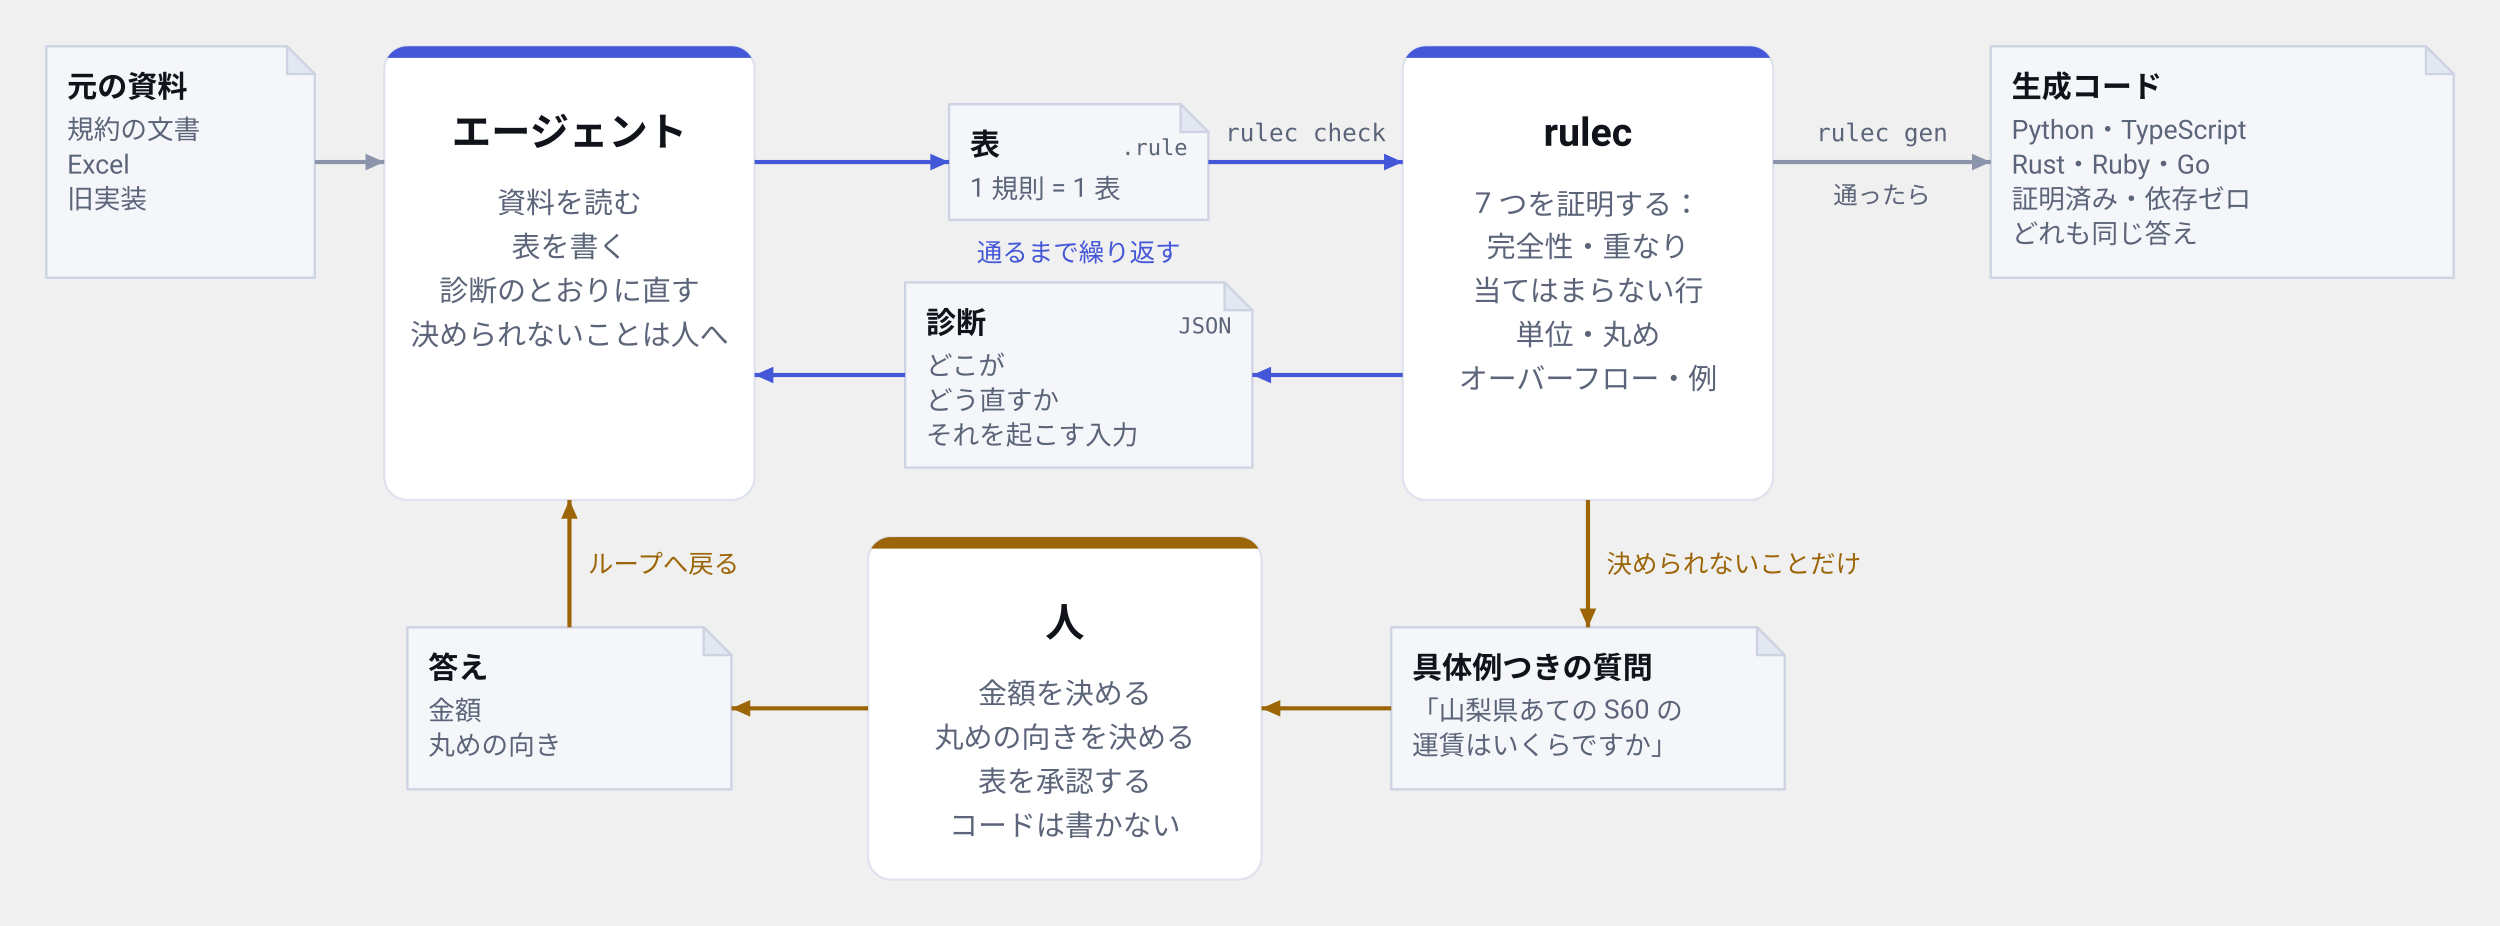
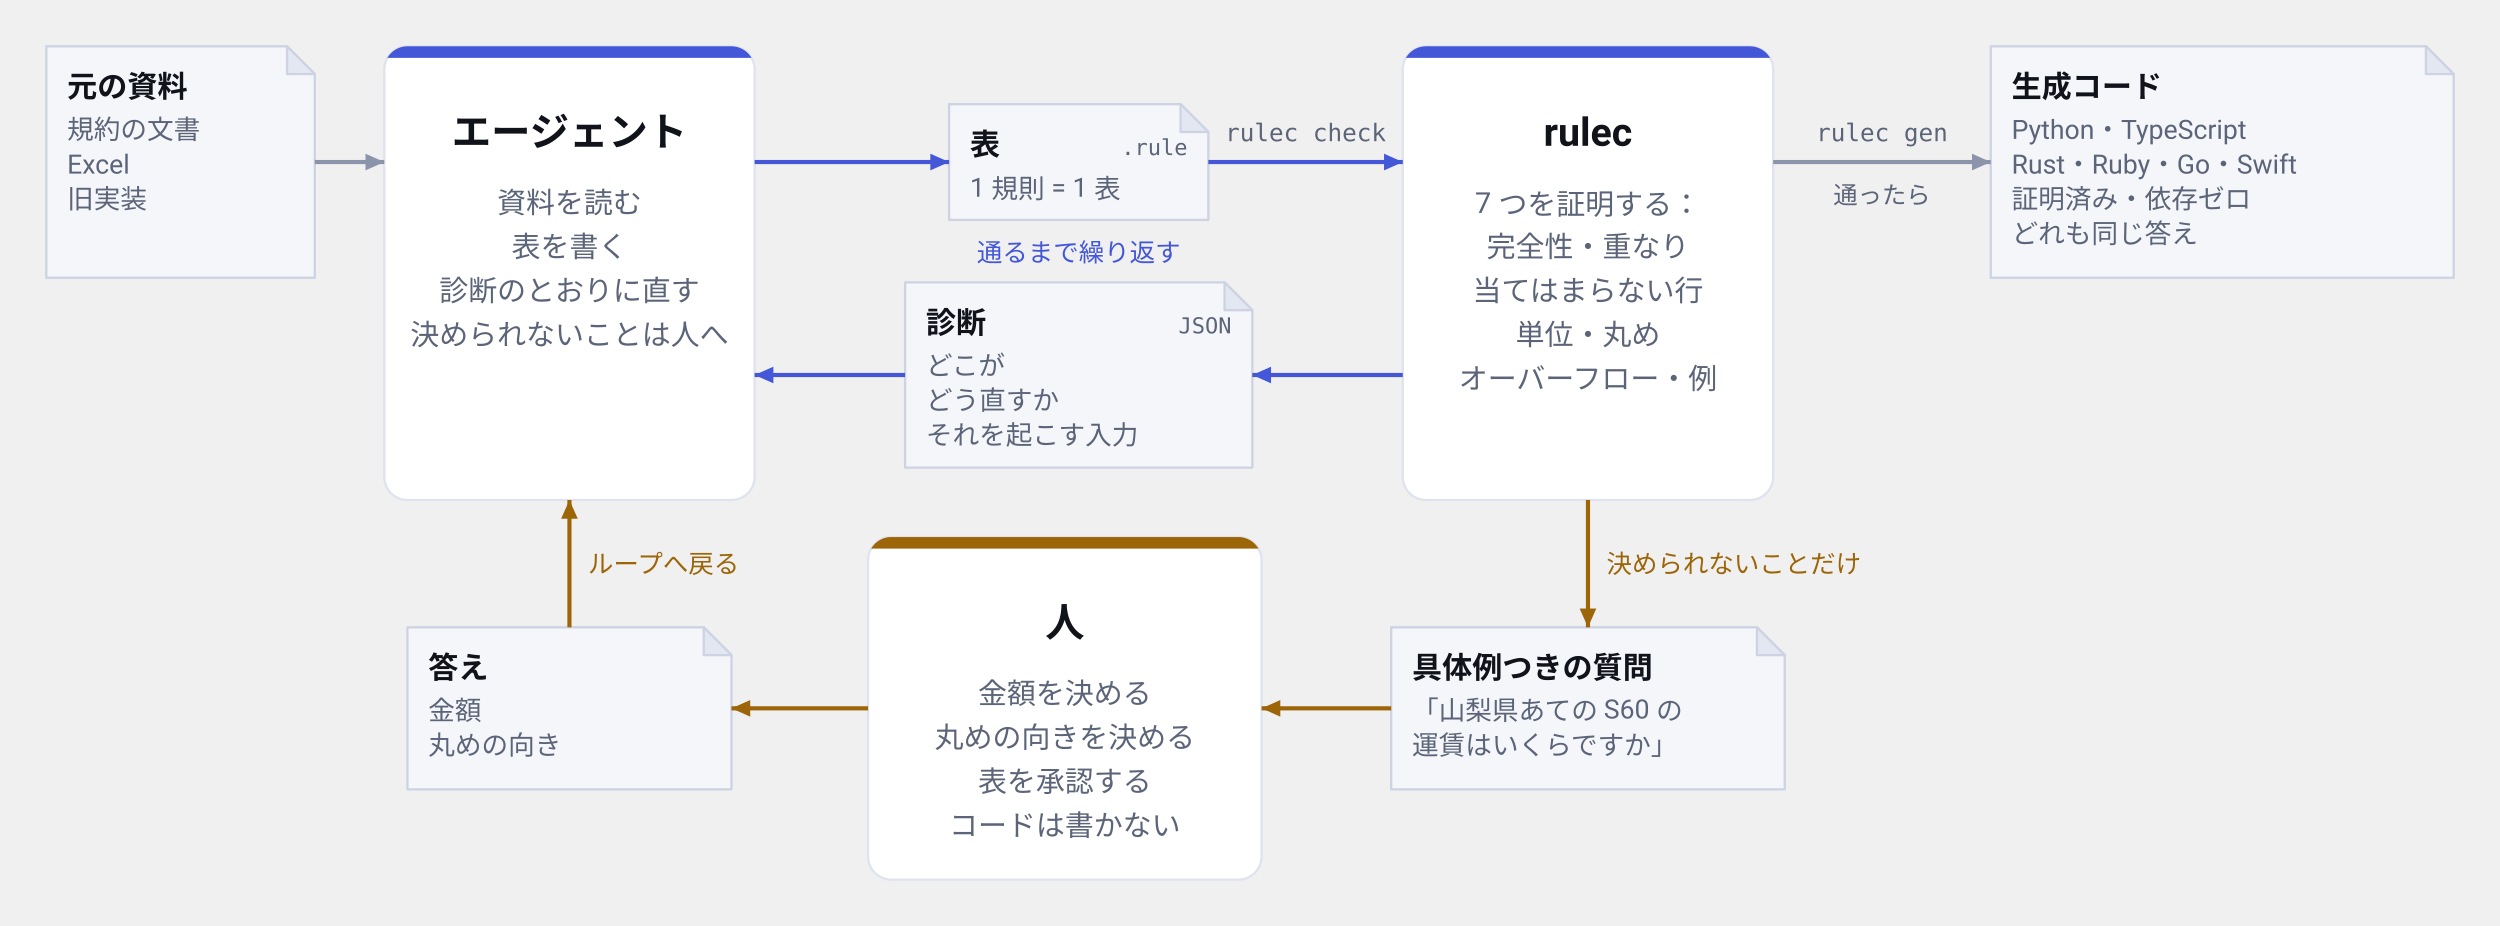
- <svg xmlns="http://www.w3.org/2000/svg" viewBox="0 0 1080 400" width="1080" height="400" role="img" aria-label="エージェントが資料を読んで表（.rule）を書き、rulec check にかける。rulec は診断（どこが・どう直すか・それを起こす入力）を返し、エージェントが直して、表が通るまで繰り返す。道具では決められないことだけが具体例つきの質問として人に渡り、人は金額と丸めの向きを答える。表が通ると rulec gen が証明済みの Python・TypeScript・Rust・Ruby・Go を出す。" font-family="-apple-system, BlinkMacSystemFont, &quot;Hiragino Sans&quot;, &quot;Noto Sans JP&quot;, &quot;Yu Gothic&quot;, Meiryo, &quot;Segoe UI&quot;, Roboto, sans-serif">
+ <svg xmlns="http://www.w3.org/2000/svg" viewBox="0 0 1080 400" width="1080" height="400" role="img" aria-label="エージェントが資料を読んで表（.rule）を書き、rulec check にかける。rulec は診断（どこが・どう直すか・それを起こす入力）を返し、エージェントが直して、表が通るまで繰り返す。道具では決められないことだけが具体例つきの質問として人に渡り、人は金額と丸めの向きを答える。表が通ると rulec gen が証明済みの Python・TypeScript・Rust・Ruby・Go・Swift を出す。" font-family="-apple-system, BlinkMacSystemFont, &quot;Hiragino Sans&quot;, &quot;Noto Sans JP&quot;, &quot;Yu Gothic&quot;, Meiryo, &quot;Segoe UI&quot;, Roboto, sans-serif">
  <defs>
    <marker id="head-neutral" viewBox="0 0 10 10" refX="9" refY="5" markerWidth="9" markerHeight="9" markerUnits="userSpaceOnUse" orient="auto">
      <path d="M0,1 L9,5 L0,9 Z" fill="#8b94ab" />
    </marker>
    <marker id="head-accent" viewBox="0 0 10 10" refX="9" refY="5" markerWidth="9" markerHeight="9" markerUnits="userSpaceOnUse" orient="auto">
      <path d="M0,1 L9,5 L0,9 Z" fill="#4457d8" />
    </marker>
    <marker id="head-human" viewBox="0 0 10 10" refX="9" refY="5" markerWidth="9" markerHeight="9" markerUnits="userSpaceOnUse" orient="auto">
      <path d="M0,1 L9,5 L0,9 Z" fill="#9c6508" />
    </marker>
  </defs>
  <clipPath id="clip-agent">
    <rect x="166" y="20" width="160" height="196" rx="10" />
  </clipPath>
  <rect x="166" y="20" width="160" height="196" rx="10" fill="#ffffff" stroke="#dfe3ee" />
  <rect x="166" y="20" width="160" height="5" fill="#4457d8" clip-path="url(#clip-agent)" />
  <text x="246.0" y="63" font-size="17" font-weight="700" text-anchor="middle" fill="#10131a">エージェント</text>
  <text x="246.0" y="92" font-size="12.5" font-weight="400" text-anchor="middle" fill="#5b6478">資料を読む</text>
  <text x="246.0" y="111" font-size="12.5" font-weight="400" text-anchor="middle" fill="#5b6478">表を書く</text>
  <text x="246.0" y="130" font-size="12.5" font-weight="400" text-anchor="middle" fill="#5b6478">診断のとおりに直す</text>
  <text x="246.0" y="149" font-size="12.5" font-weight="400" text-anchor="middle" fill="#5b6478">決められないことは人へ</text>
  <clipPath id="clip-rulec">
    <rect x="606" y="20" width="160" height="196" rx="10" />
  </clipPath>
  <rect x="606" y="20" width="160" height="196" rx="10" fill="#ffffff" stroke="#dfe3ee" />
  <rect x="606" y="20" width="160" height="5" fill="#4457d8" clip-path="url(#clip-rulec)" />
  <text x="686.0" y="63" font-size="17" font-weight="700" text-anchor="middle" fill="#10131a">rulec</text>
  <text x="686.0" y="92" font-size="12.5" font-weight="400" text-anchor="middle" fill="#5b6478">7 つを証明する：</text>
  <text x="686.0" y="111" font-size="12.5" font-weight="400" text-anchor="middle" fill="#5b6478">完全性・重なり</text>
  <text x="686.0" y="130" font-size="12.5" font-weight="400" text-anchor="middle" fill="#5b6478">当てはまらない行</text>
  <text x="686.0" y="149" font-size="12.5" font-weight="400" text-anchor="middle" fill="#5b6478">単位・丸め</text>
  <text x="686.0" y="168" font-size="12.5" font-weight="400" text-anchor="middle" fill="#5b6478">オーバーフロー・例</text>
  <clipPath id="clip-person">
    <rect x="375" y="232" width="170" height="148" rx="10" />
  </clipPath>
  <rect x="375" y="232" width="170" height="148" rx="10" fill="#ffffff" stroke="#dfe3ee" />
  <rect x="375" y="232" width="170" height="5" fill="#9c6508" clip-path="url(#clip-person)" />
  <text x="460.0" y="275" font-size="17" font-weight="700" text-anchor="middle" fill="#10131a">人</text>
  <text x="460.0" y="304" font-size="12.5" font-weight="400" text-anchor="middle" fill="#5b6478">金額を決める</text>
  <text x="460.0" y="323" font-size="12.5" font-weight="400" text-anchor="middle" fill="#5b6478">丸めの向きを決める</text>
  <text x="460.0" y="342" font-size="12.5" font-weight="400" text-anchor="middle" fill="#5b6478">表を承認する</text>
  <text x="460.0" y="361" font-size="12.5" font-weight="400" text-anchor="middle" fill="#5b6478">コードは書かない</text>
  <path d="M20,20 H124 L136,32 V120 H20 Z" fill="#f5f6fa" stroke="#cdd3e2" stroke-linejoin="round" />
  <path d="M124,20 V32 H136 Z" fill="#e3e7f1" stroke="#cdd3e2" stroke-linejoin="round" />
  <text x="29" y="42" font-size="13" font-weight="600" text-anchor="start" fill="#10131a">元の資料</text>
  <text x="29" y="60" font-size="11.5" font-weight="400" text-anchor="start" fill="#5b6478">規約の文書</text>
  <text x="29" y="75" font-size="11.5" font-weight="400" text-anchor="start" fill="#5b6478">Excel</text>
  <text x="29" y="90" font-size="11.5" font-weight="400" text-anchor="start" fill="#5b6478">旧実装</text>
  <path d="M410,45 H510 L522,57 V95 H410 Z" fill="#f5f6fa" stroke="#cdd3e2" stroke-linejoin="round" />
  <path d="M510,45 V57 H522 Z" fill="#e3e7f1" stroke="#cdd3e2" stroke-linejoin="round" />
  <text x="419" y="67" font-size="13" font-weight="600" text-anchor="start" fill="#10131a">表</text>
  <text x="513" y="67" font-size="9.5" font-weight="400" text-anchor="end" fill="#5b6478" font-family="ui-monospace, SFMono-Regular, Menlo, Consolas, monospace">.rule</text>
  <text x="419" y="85" font-size="11.5" font-weight="400" text-anchor="start" fill="#5b6478">1 規則 = 1 表</text>
  <path d="M391,122 H529 L541,134 V202 H391 Z" fill="#f5f6fa" stroke="#cdd3e2" stroke-linejoin="round" />
  <path d="M529,122 V134 H541 Z" fill="#e3e7f1" stroke="#cdd3e2" stroke-linejoin="round" />
  <text x="400" y="144" font-size="13" font-weight="600" text-anchor="start" fill="#10131a">診断</text>
  <text x="532" y="144" font-size="9.5" font-weight="400" text-anchor="end" fill="#5b6478" font-family="ui-monospace, SFMono-Regular, Menlo, Consolas, monospace">JSON</text>
  <text x="400" y="162" font-size="11.5" font-weight="400" text-anchor="start" fill="#5b6478">どこが</text>
  <text x="400" y="177" font-size="11.5" font-weight="400" text-anchor="start" fill="#5b6478">どう直すか</text>
  <text x="400" y="192" font-size="11.5" font-weight="400" text-anchor="start" fill="#5b6478">それを起こす入力</text>
  <path d="M860,20 H1048 L1060,32 V120 H860 Z" fill="#f5f6fa" stroke="#cdd3e2" stroke-linejoin="round" />
  <path d="M1048,20 V32 H1060 Z" fill="#e3e7f1" stroke="#cdd3e2" stroke-linejoin="round" />
  <text x="869" y="42" font-size="13" font-weight="600" text-anchor="start" fill="#10131a">生成コード</text>
  <text x="869" y="60" font-size="11.5" font-weight="400" text-anchor="start" fill="#5b6478">Python・TypeScript</text>
-   <text x="869" y="75" font-size="11.5" font-weight="400" text-anchor="start" fill="#5b6478">Rust・Ruby・Go</text>
+   <text x="869" y="75" font-size="11.5" font-weight="400" text-anchor="start" fill="#5b6478">Rust・Ruby・Go・Swift</text>
  <text x="869" y="90" font-size="11.5" font-weight="400" text-anchor="start" fill="#5b6478">証明済み・依存ゼロ</text>
  <text x="869" y="105" font-size="11.5" font-weight="400" text-anchor="start" fill="#5b6478">どれも同じ答え</text>
  <path d="M601,271 H759 L771,283 V341 H601 Z" fill="#f5f6fa" stroke="#cdd3e2" stroke-linejoin="round" />
  <path d="M759,271 V283 H771 Z" fill="#e3e7f1" stroke="#cdd3e2" stroke-linejoin="round" />
  <text x="610" y="293" font-size="13" font-weight="600" text-anchor="start" fill="#10131a">具体例つきの質問</text>
  <text x="610" y="311" font-size="11.5" font-weight="400" text-anchor="start" fill="#5b6478">「山梨県あての S60 の</text>
  <text x="610" y="326" font-size="11.5" font-weight="400" text-anchor="start" fill="#5b6478">運賃はいくらですか」</text>
  <path d="M176,271 H304 L316,283 V341 H176 Z" fill="#f5f6fa" stroke="#cdd3e2" stroke-linejoin="round" />
  <path d="M304,271 V283 H316 Z" fill="#e3e7f1" stroke="#cdd3e2" stroke-linejoin="round" />
  <text x="185" y="293" font-size="13" font-weight="600" text-anchor="start" fill="#10131a">答え</text>
  <text x="185" y="311" font-size="11.5" font-weight="400" text-anchor="start" fill="#5b6478">金額</text>
  <text x="185" y="326" font-size="11.5" font-weight="400" text-anchor="start" fill="#5b6478">丸めの向き</text>
  <line x1="136" y1="70" x2="166" y2="70" stroke="#8b94ab" stroke-width="1.8" marker-end="url(#head-neutral)" />
  <line x1="326" y1="70" x2="410" y2="70" stroke="#4457d8" stroke-width="1.8" marker-end="url(#head-accent)" />
  <line x1="522" y1="70" x2="606" y2="70" stroke="#4457d8" stroke-width="1.8" marker-end="url(#head-accent)" />
  <text x="564.0" y="61" font-size="10.5" font-weight="400" text-anchor="middle" fill="#5b6478" font-family="ui-monospace, SFMono-Regular, Menlo, Consolas, monospace">rulec check</text>
  <line x1="606" y1="162" x2="541" y2="162" stroke="#4457d8" stroke-width="1.8" marker-end="url(#head-accent)" />
  <line x1="391" y1="162" x2="326" y2="162" stroke="#4457d8" stroke-width="1.8" marker-end="url(#head-accent)" />
  <text x="466.0" y="113" font-size="11" font-weight="400" text-anchor="middle" fill="#4457d8">通るまで繰り返す</text>
  <line x1="766" y1="70" x2="860" y2="70" stroke="#8b94ab" stroke-width="1.8" marker-end="url(#head-neutral)" />
  <text x="813.0" y="61" font-size="10.5" font-weight="400" text-anchor="middle" fill="#5b6478" font-family="ui-monospace, SFMono-Regular, Menlo, Consolas, monospace">rulec gen</text>
  <text x="813.0" y="88" font-size="10.5" font-weight="400" text-anchor="middle" fill="#5b6478">通ったら</text>
  <line x1="686" y1="216" x2="686" y2="271" stroke="#9c6508" stroke-width="1.8" marker-end="url(#head-human)" />
  <text x="694" y="247.5" font-size="11" font-weight="400" text-anchor="start" fill="#9c6508">決められないことだけ</text>
  <line x1="601" y1="306" x2="545" y2="306" stroke="#9c6508" stroke-width="1.8" marker-end="url(#head-human)" />
  <line x1="375" y1="306" x2="316" y2="306" stroke="#9c6508" stroke-width="1.8" marker-end="url(#head-human)" />
  <line x1="246" y1="271" x2="246" y2="216" stroke="#9c6508" stroke-width="1.8" marker-end="url(#head-human)" />
  <text x="254" y="247.5" font-size="11" font-weight="400" text-anchor="start" fill="#9c6508">ループへ戻る</text>
</svg>
